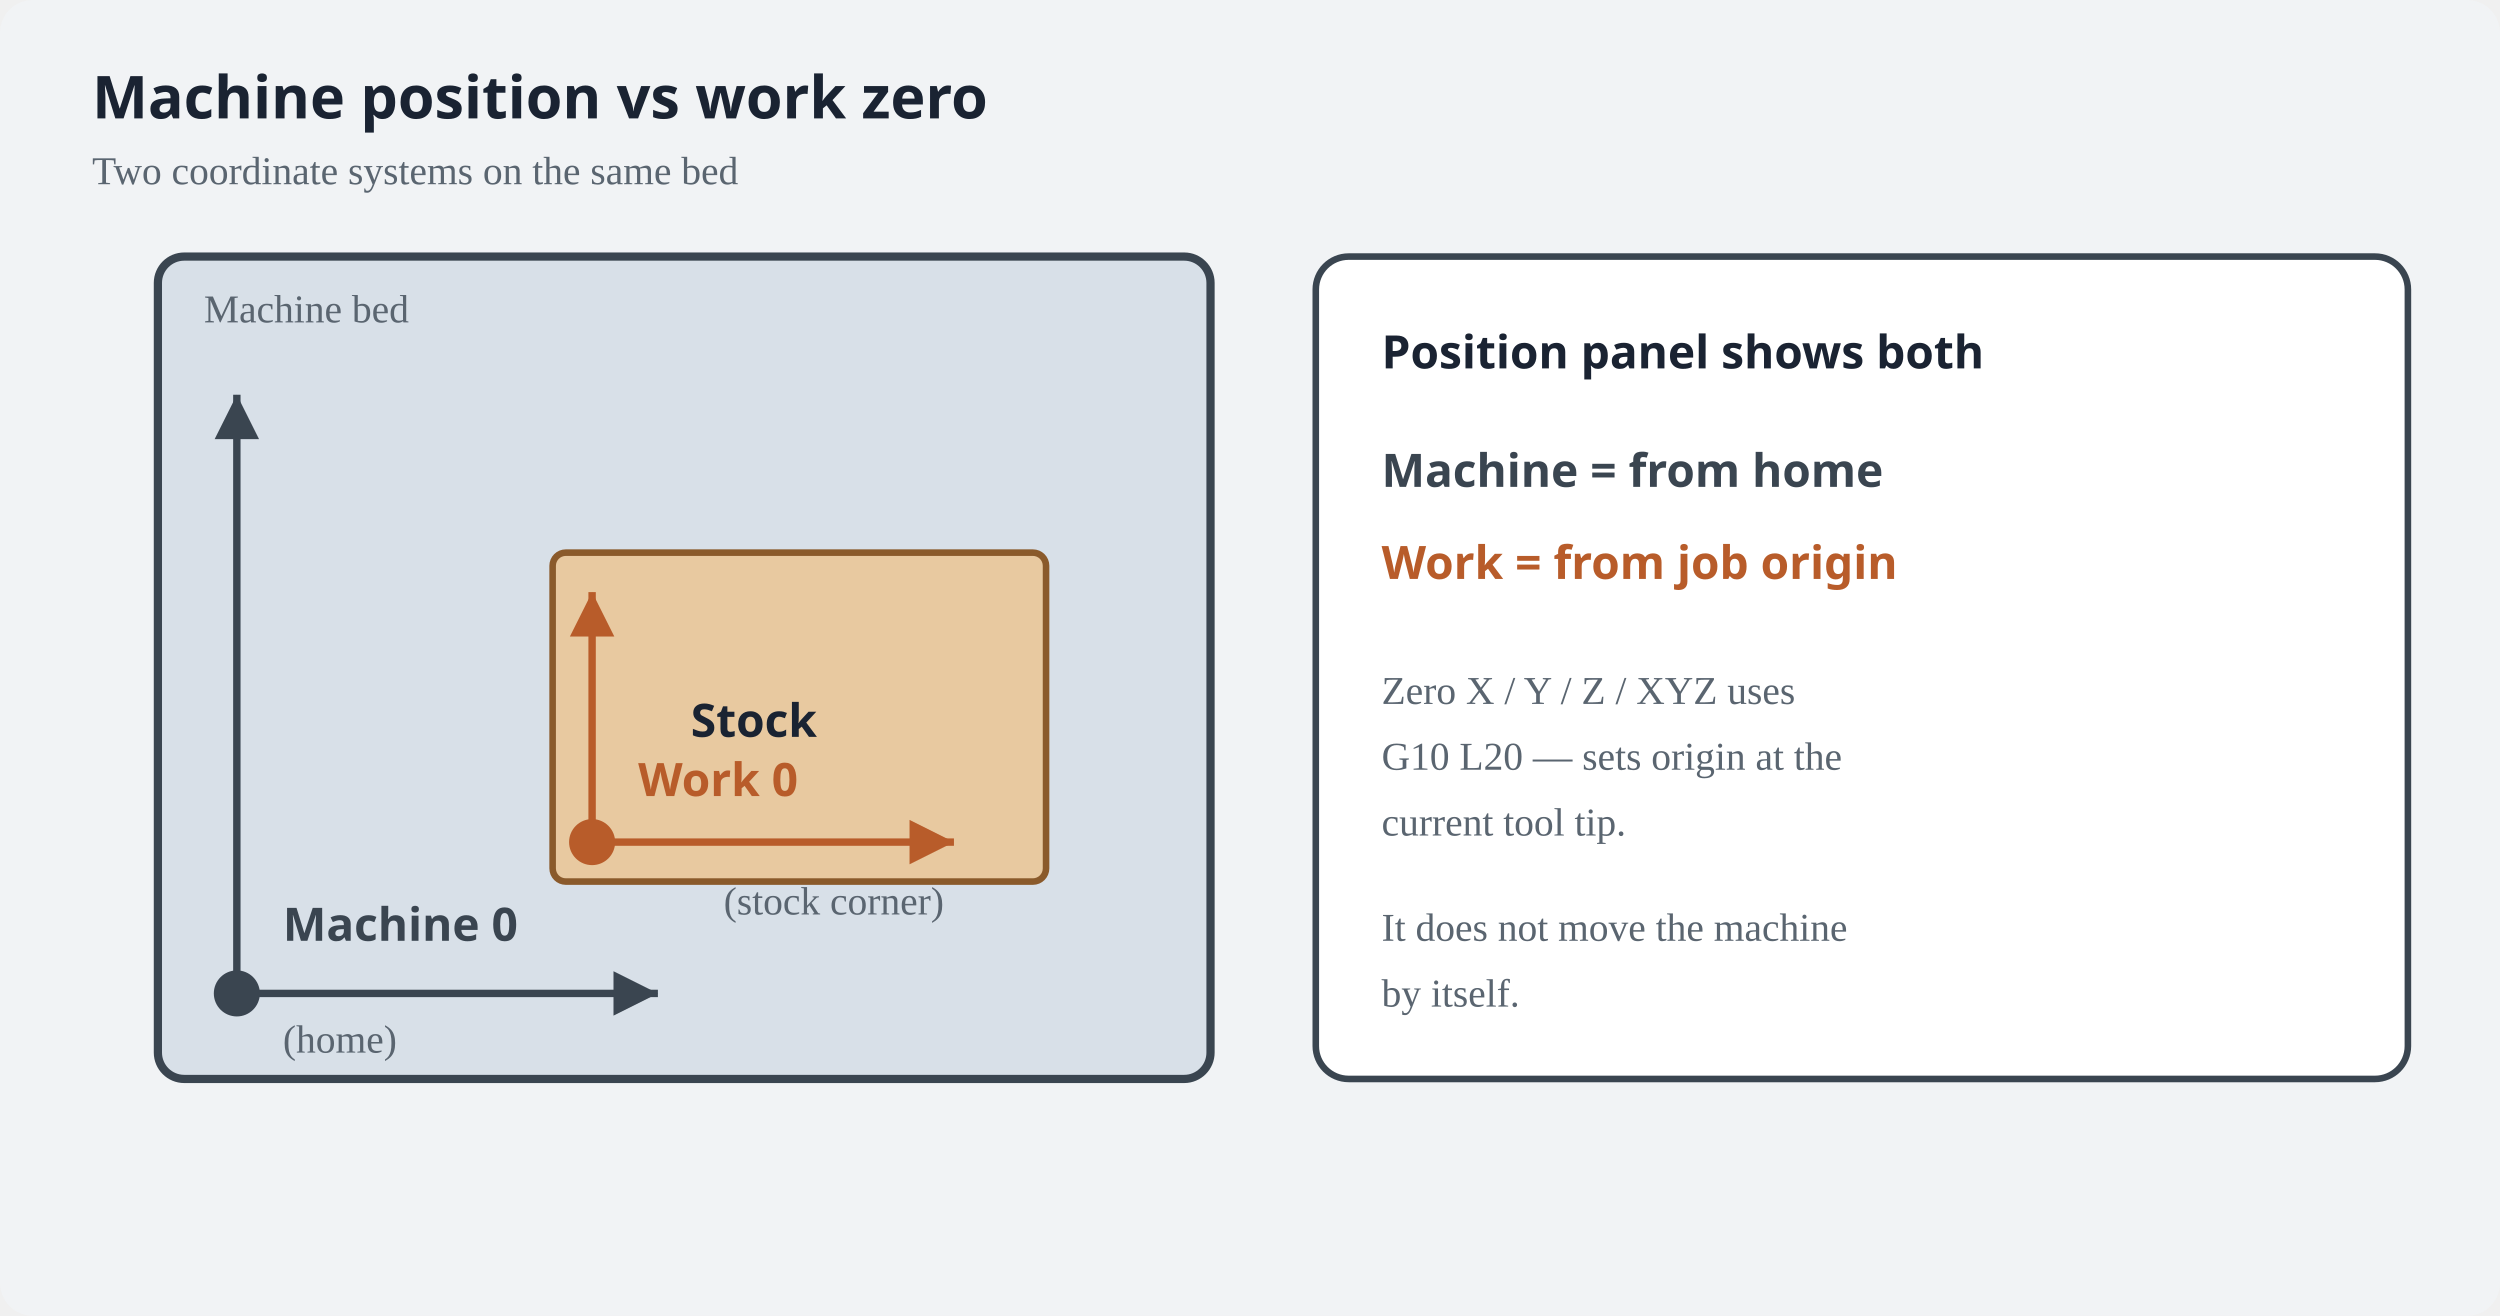
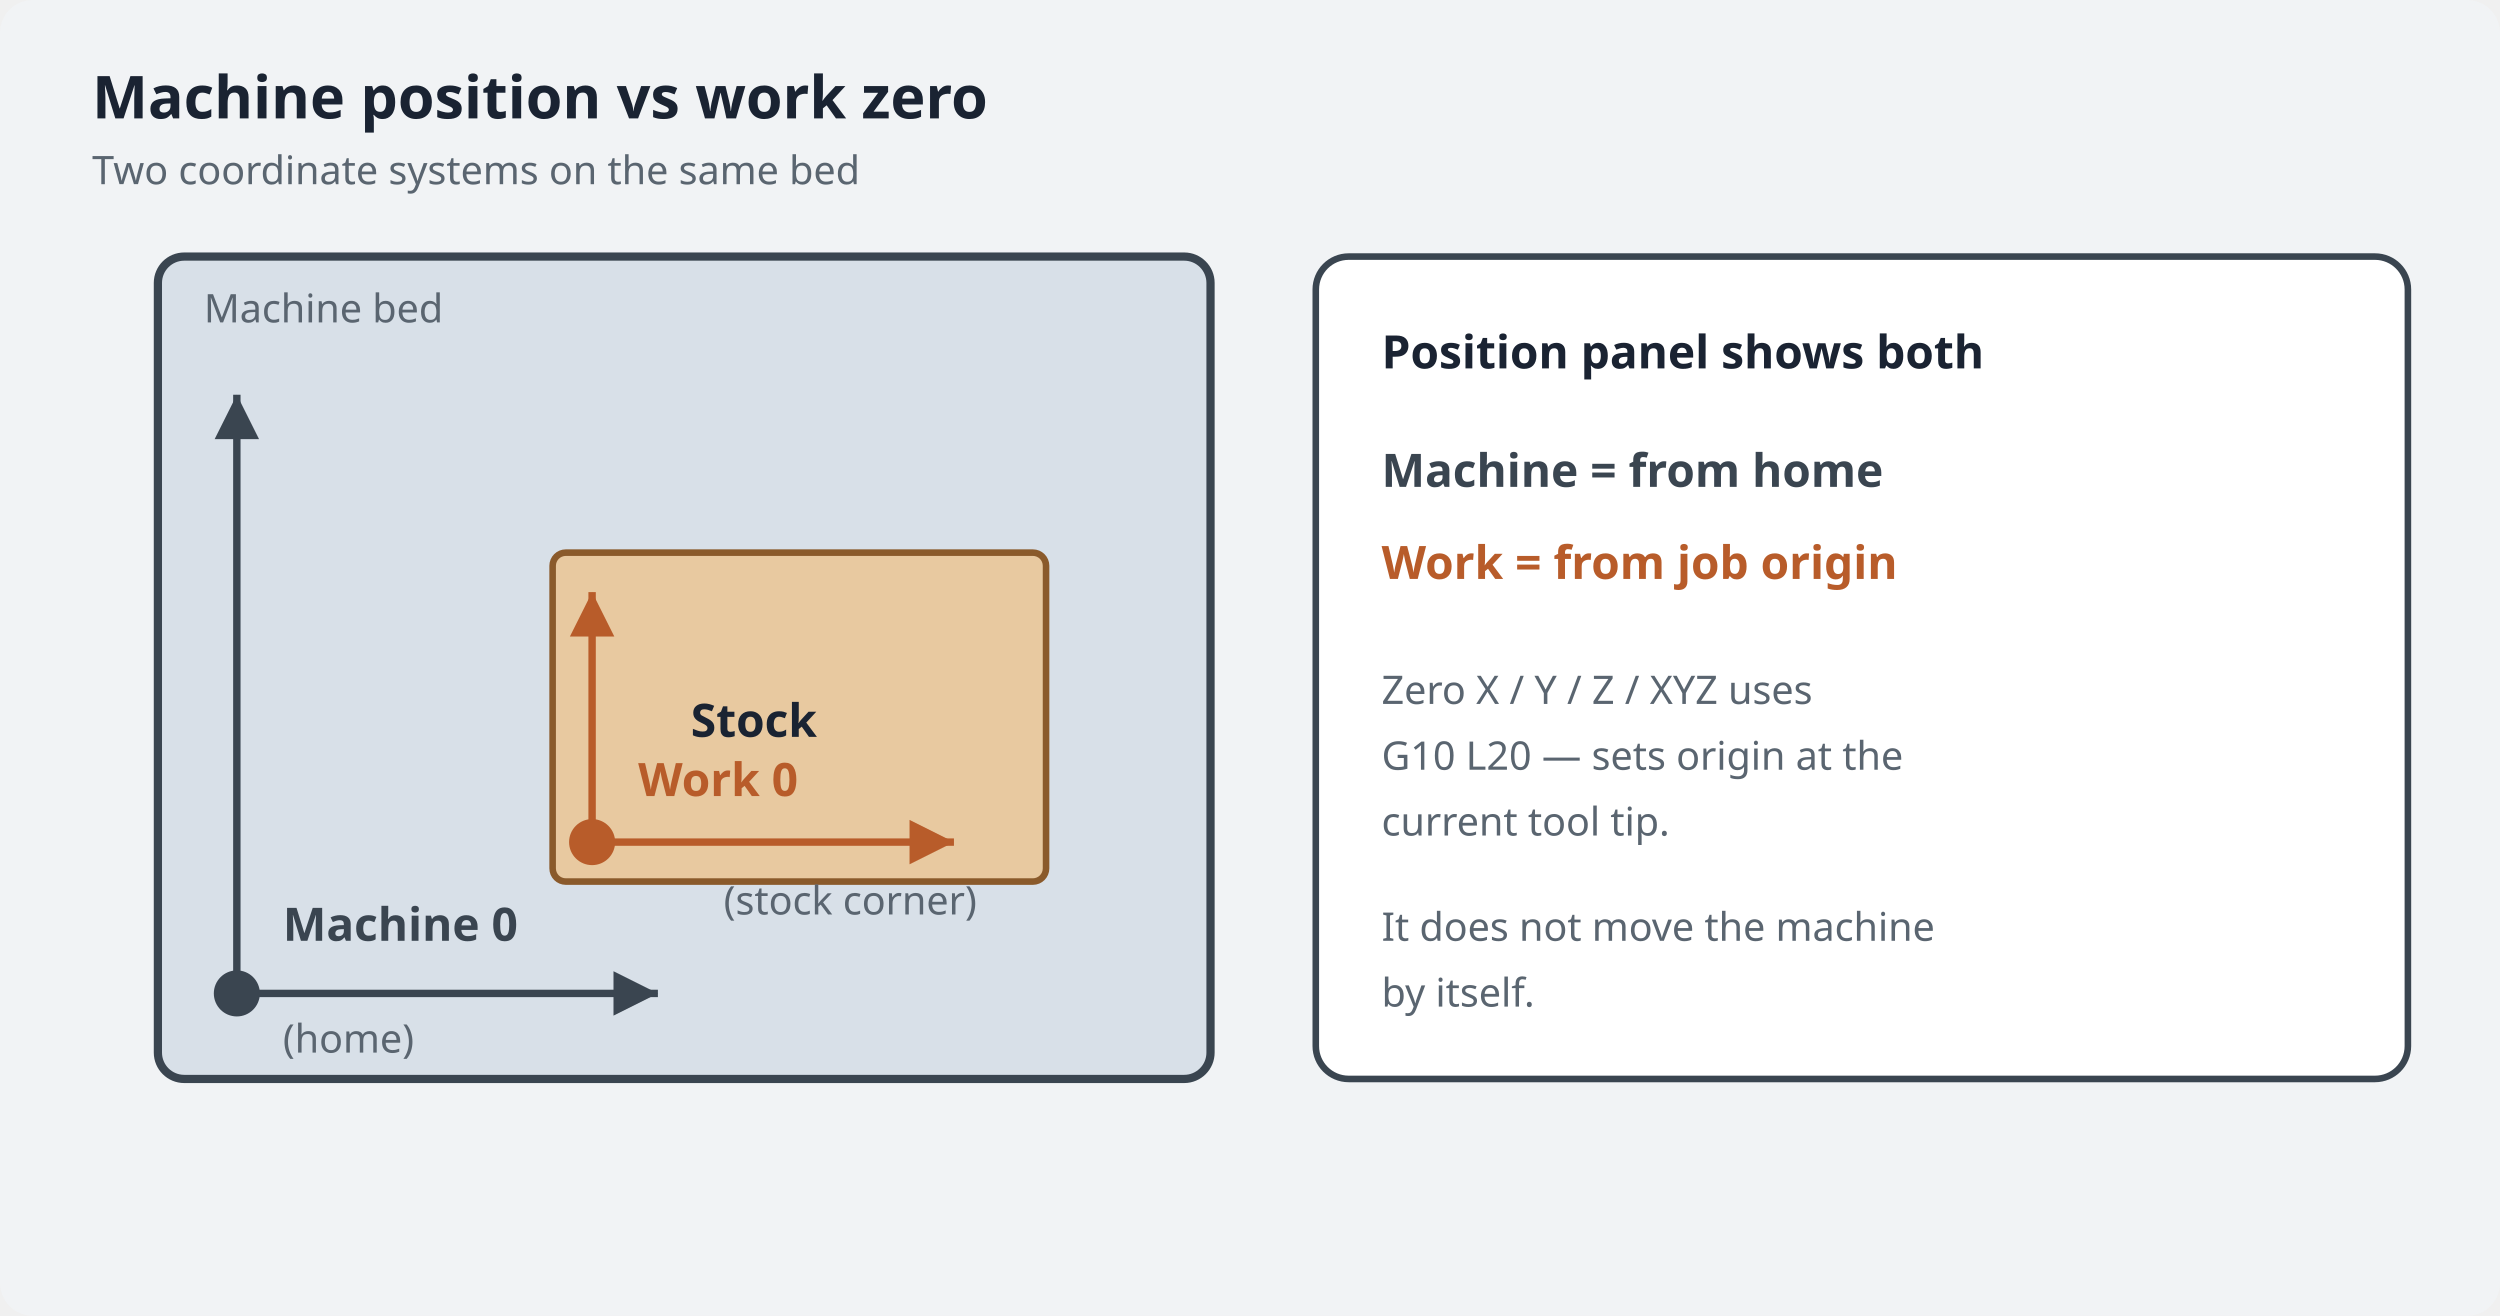
<svg xmlns="http://www.w3.org/2000/svg" viewBox="0 0 760 400" role="img" aria-labelledby="t d">
  <defs>
    <style>
+       /* SharpCNC diagram type: UI stack on all text; avoid SVG Times default on .tiny/etc. */
+       text, tspan { font-family: "Sora", system-ui, "Segoe UI", sans-serif; }
      .bg { fill: #f1f3f5; }
      .bed { fill: #d8e0e8; stroke: #3a4550; stroke-width: 2.5; }
      .stock { fill: #e8c9a0; stroke: #8a5a2b; stroke-width: 2; }
      .panel { fill: #ffffff; stroke: #3a4550; stroke-width: 2; }
-       .lab { font-family: system-ui, "Segoe UI", sans-serif; fill: #1a2332; font-size: 14px; }
+       .lab { font-family: "Sora", system-ui, "Segoe UI", sans-serif; fill: #1a2332; font-size: 14px; }
      .title { font-size: 18px; font-weight: 700; }
      .m { fill: #3a4550; font-weight: 700; }
      .w { fill: #b85c2a; font-weight: 700; }
      .tiny { font-size: 12px; fill: #5a6570; }
      .axis-m { stroke: #3a4550; stroke-width: 2.25; marker-end: url(#am); }
      .axis-w { stroke: #b85c2a; stroke-width: 2.25; marker-end: url(#aw); }
    </style>
    <marker id="am" markerWidth="8" markerHeight="8" refX="6" refY="3" orient="auto">
      <path d="M0,0 L6,3 L0,6 Z" fill="#3a4550" />
    </marker>
    <marker id="aw" markerWidth="8" markerHeight="8" refX="6" refY="3" orient="auto">
      <path d="M0,0 L6,3 L0,6 Z" fill="#b85c2a" />
    </marker>
  </defs>
  <rect class="bg" width="760" height="400" rx="10" />
  <text class="lab title" x="28" y="36">Machine position vs work zero</text>
  <text class="tiny" x="28" y="56">Two coordinate systems on the same bed</text>
  <rect class="bed" x="48" y="78" width="320" height="250" rx="8" />
  <text class="tiny" x="62" y="98">Machine bed</text>
  <rect class="stock" x="168" y="168" width="150" height="100" rx="4" />
  <text class="lab" x="210" y="224" font-weight="700">Stock</text>
  <circle cx="72" cy="302" r="7" fill="#3a4550" />
  <text class="lab m" x="86" y="286">Machine 0</text>
  <text class="tiny" x="86" y="320">(home)</text>
  <line class="axis-m" x1="72" y1="302" x2="200" y2="302" />
  <line class="axis-m" x1="72" y1="302" x2="72" y2="120" />
  <circle cx="180" cy="256" r="7" fill="#b85c2a" />
  <text class="lab w" x="194" y="242">Work 0</text>
  <text class="tiny" x="220" y="278">(stock corner)</text>
  <line class="axis-w" x1="180" y1="256" x2="290" y2="256" />
  <line class="axis-w" x1="180" y1="256" x2="180" y2="180" />
  <rect class="panel" x="400" y="78" width="332" height="250" rx="10" />
  <text class="lab" x="420" y="112" font-weight="700">Position panel shows both</text>
  <text class="lab m" x="420" y="148">Machine = from home</text>
  <text class="lab w" x="420" y="176">Work = from job origin</text>
  <text class="tiny" x="420" y="214">Zero X / Y / Z / XYZ uses</text>
  <text class="tiny" x="420" y="234">G10 L20 — sets origin at the</text>
  <text class="tiny" x="420" y="254">current tool tip.</text>
  <text class="tiny" x="420" y="286">It does not move the machine</text>
  <text class="tiny" x="420" y="306">by itself.</text>
</svg>
